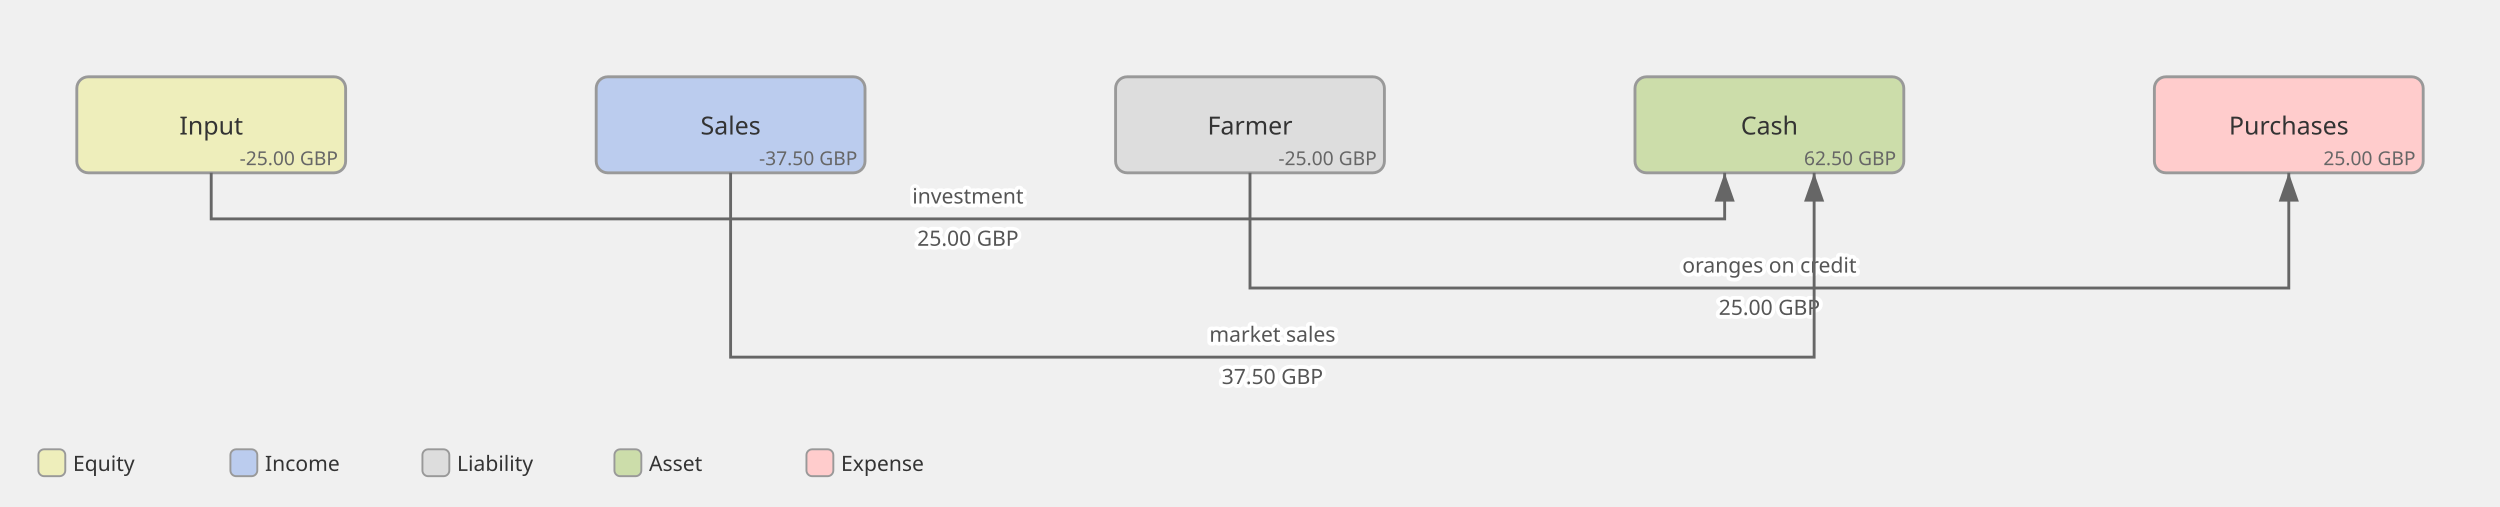
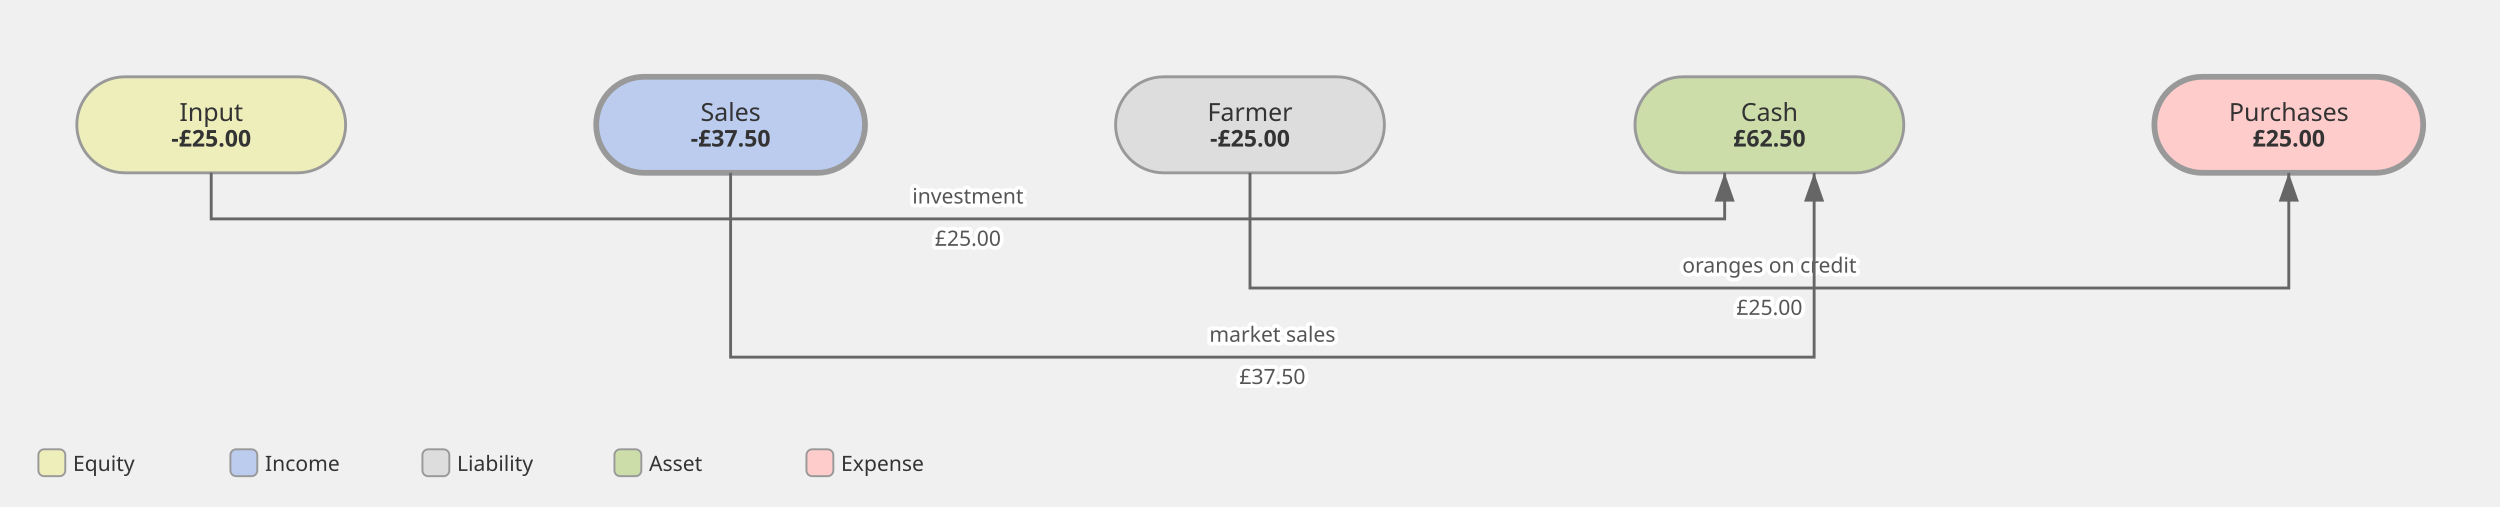
<svg xmlns="http://www.w3.org/2000/svg" viewBox="0 0 1302 264" width="1302" height="264">
  <defs>
    <marker id="arrowhead" markerWidth="10" markerHeight="7" refX="10" refY="3.5" orient="auto">
      <polygon points="0 0, 10 3.5, 0 7" fill="#666" />
    </marker>
  </defs>
  <style>
  .node rect { stroke: #999; stroke-width: 1.5; rx: 6; ry: 6; }
  .node text { font-family: sans-serif; font-size: 13px; fill: #333; text-anchor: middle; dominant-baseline: central; }
  .node .balance { font-size: 10px; fill: #666; text-anchor: end; dominant-baseline: auto; }
  .edge path { fill: none; stroke: #666; stroke-width: 1.5; marker-end: url(#arrowhead); }
  .edge text { font-family: sans-serif; font-size: 11px; fill: #555; text-anchor: middle; paint-order: stroke; stroke: #fff; stroke-width: 4px; stroke-linejoin: round; }
  .edge text.on-path { dominant-baseline: central; }
  .legend text { font-family: sans-serif; font-size: 11px; fill: #333; dominant-baseline: central; }
  .legend rect { stroke: #999; stroke-width: 1; rx: 3; ry: 3; }
+   .node text.name-above { dominant-baseline: auto; }
+   .node .balance-below { font-size: 12px; font-weight: bold; fill: #333; dominant-baseline: hanging; }
</style>
  <g class="node" transform="translate(40,40)">
-     <rect width="140" height="50" fill="#EEB" />
-     <text x="70" y="25">Input</text>
-     <text class="balance" x="140" y="50" dx="-4" dy="-4">-25.00 GBP</text>
+     <rect width="140" height="50" fill="#EEB" style="rx: 25px; ry: 25px" />
+     <text class="name-above" x="70" y="23">Input</text>
+     <text class="balance-below" x="70" y="27">-£25.00</text>
  </g>
  <g class="node" transform="translate(310.5,40)">
-     <rect width="140" height="50" fill="#BCE" />
-     <text x="70" y="25">Sales</text>
-     <text class="balance" x="140" y="50" dx="-4" dy="-4">-37.50 GBP</text>
+     <rect width="140" height="50" fill="#BCE" style="rx: 25px; ry: 25px; stroke-width: 3px" />
+     <text class="name-above" x="70" y="23">Sales</text>
+     <text class="balance-below" x="70" y="27">-£37.50</text>
  </g>
  <g class="node" transform="translate(581,40)">
-     <rect width="140" height="50" fill="#DDD" />
-     <text x="70" y="25">Farmer</text>
-     <text class="balance" x="140" y="50" dx="-4" dy="-4">-25.00 GBP</text>
+     <rect width="140" height="50" fill="#DDD" style="rx: 25px; ry: 25px" />
+     <text class="name-above" x="70" y="23">Farmer</text>
+     <text class="balance-below" x="70" y="27">-£25.00</text>
  </g>
  <g class="node" transform="translate(851.5,40)">
-     <rect width="140" height="50" fill="#CDA" />
-     <text x="70" y="25">Cash</text>
-     <text class="balance" x="140" y="50" dx="-4" dy="-4">62.50 GBP</text>
+     <rect width="140" height="50" fill="#CDA" style="rx: 25px; ry: 25px" />
+     <text class="name-above" x="70" y="23">Cash</text>
+     <text class="balance-below" x="70" y="27">£62.50</text>
  </g>
  <g class="node" transform="translate(1122,40)">
-     <rect width="140" height="50" fill="#FCC" />
-     <text x="70" y="25">Purchases</text>
-     <text class="balance" x="140" y="50" dx="-4" dy="-4">25.00 GBP</text>
+     <rect width="140" height="50" fill="#FCC" style="rx: 25px; ry: 25px; stroke-width: 3px" />
+     <text class="name-above" x="70" y="23">Purchases</text>
+     <text class="balance-below" x="70" y="27">£25.00</text>
  </g>
  <g class="edge">
    <path d="M110.0,90.0 L110.0,114.0 L898.2,114.0 L898.2,90.0" />
    <text x="504.083" y="106">investment</text>
-     <text x="504.083" y="128">25.00 GBP</text>
+     <text x="504.083" y="128">£25.00</text>
  </g>
  <g class="edge">
    <path d="M651.0,90.0 L651.0,150.0 L1192.0,150.0 L1192.0,90.0" />
    <text x="921.5" y="142">oranges on credit</text>
-     <text x="921.5" y="164">25.00 GBP</text>
+     <text x="921.5" y="164">£25.00</text>
  </g>
  <g class="edge">
    <path d="M380.5,90.0 L380.5,186.0 L944.8,186.0 L944.8,90.0" />
    <text x="662.667" y="178">market sales</text>
-     <text x="662.667" y="200">37.50 GBP</text>
+     <text x="662.667" y="200">£37.50</text>
  </g>
  <g class="legend" transform="translate(20,264)" dy="-30">
    <rect x="0" y="-30" width="14" height="14" fill="#EEB" />
    <text x="18" y="-23">Equity</text>
    <rect x="100" y="-30" width="14" height="14" fill="#BCE" />
    <text x="118" y="-23">Income</text>
    <rect x="200" y="-30" width="14" height="14" fill="#DDD" />
    <text x="218" y="-23">Liability</text>
    <rect x="300" y="-30" width="14" height="14" fill="#CDA" />
    <text x="318" y="-23">Asset</text>
    <rect x="400" y="-30" width="14" height="14" fill="#FCC" />
    <text x="418" y="-23">Expense</text>
  </g>
</svg>
